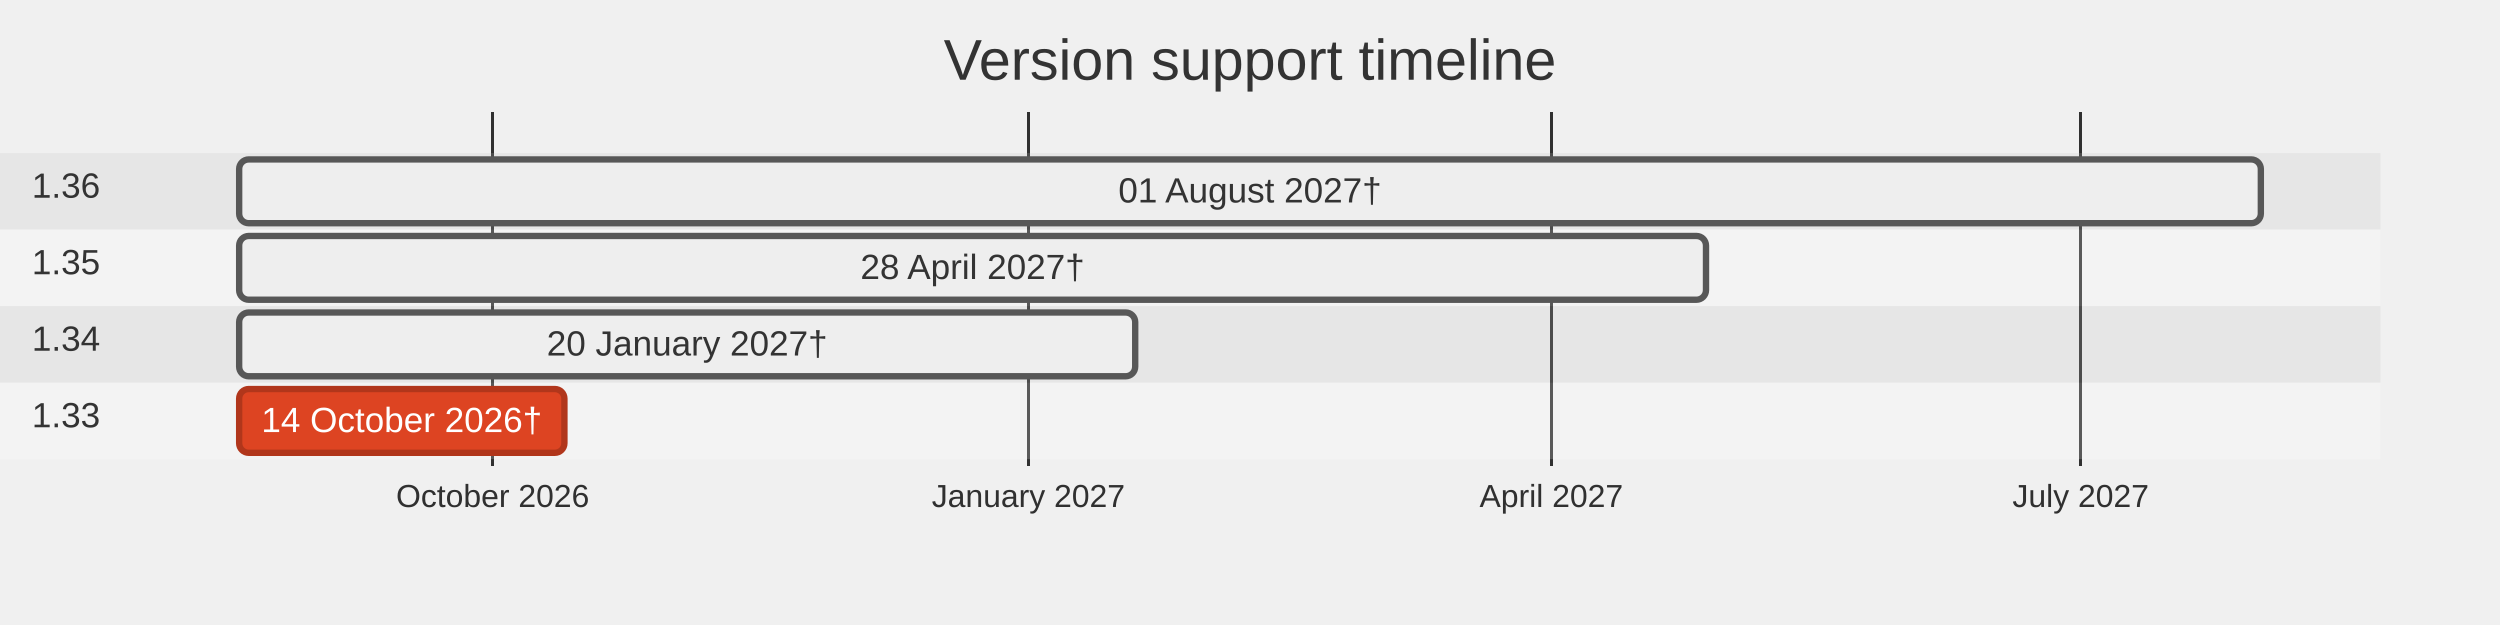
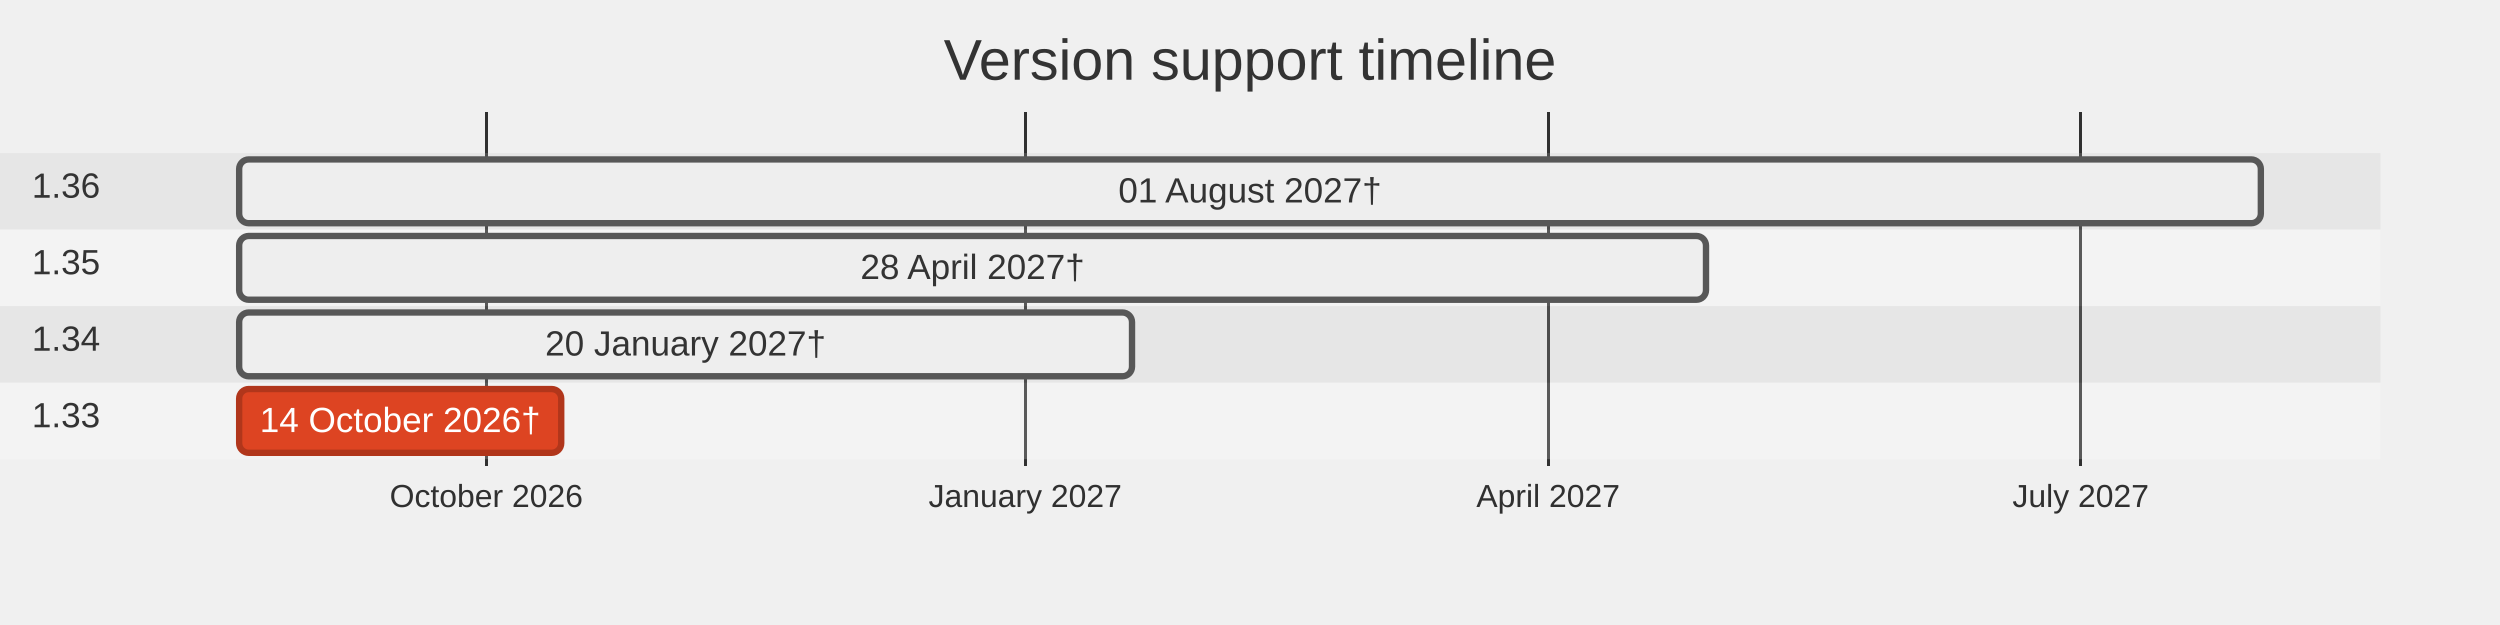
<svg xmlns="http://www.w3.org/2000/svg" id="my-svg" width="100%" viewBox="0 0 784 196" style="max-width: 784px; background-color: white;" role="graphics-document document" aria-roledescription="gantt">
  <style>#my-svg{font-family:"trebuchet ms",verdana,arial,sans-serif;font-size:16px;fill:#000000;}@keyframes edge-animation-frame{from{stroke-dashoffset:0;}}@keyframes dash{to{stroke-dashoffset:0;}}#my-svg .edge-animation-slow{stroke-dasharray:9,5!important;stroke-dashoffset:900;animation:dash 50s linear infinite;stroke-linecap:round;}#my-svg .edge-animation-fast{stroke-dasharray:9,5!important;stroke-dashoffset:900;animation:dash 20s linear infinite;stroke-linecap:round;}#my-svg .error-icon{fill:#552222;}#my-svg .error-text{fill:#552222;stroke:#552222;}#my-svg .edge-thickness-normal{stroke-width:1px;}#my-svg .edge-thickness-thick{stroke-width:3.5px;}#my-svg .edge-pattern-solid{stroke-dasharray:0;}#my-svg .edge-thickness-invisible{stroke-width:0;fill:none;}#my-svg .edge-pattern-dashed{stroke-dasharray:3;}#my-svg .edge-pattern-dotted{stroke-dasharray:2;}#my-svg .marker{fill:#666;stroke:#666;}#my-svg .marker.cross{stroke:#666;}#my-svg svg{font-family:"trebuchet ms",verdana,arial,sans-serif;font-size:16px;}#my-svg p{margin:0;}#my-svg .mermaid-main-font{font-family:"trebuchet ms",verdana,arial,sans-serif;}#my-svg .exclude-range{fill:#eeeeee;}#my-svg .section{stroke:none;opacity:0.2;}#my-svg .section0{fill:hsl(0, 0%, 73.922%);}#my-svg .section2{fill:hsl(0, 0%, 73.922%);}#my-svg .section1,#my-svg .section3{fill:white;opacity:0.2;}#my-svg .sectionTitle0{fill:#333;}#my-svg .sectionTitle1{fill:#333;}#my-svg .sectionTitle2{fill:#333;}#my-svg .sectionTitle3{fill:#333;}#my-svg .sectionTitle{text-anchor:start;font-family:"trebuchet ms",verdana,arial,sans-serif;}#my-svg .grid .tick{stroke:hsl(0, 0%, 90%);opacity:0.8;shape-rendering:crispEdges;}#my-svg .grid .tick text{font-family:"trebuchet ms",verdana,arial,sans-serif;fill:#000000;}#my-svg .grid path{stroke-width:0;}#my-svg .today{fill:none;stroke:#d42;stroke-width:2px;}#my-svg .task{stroke-width:2;}#my-svg .taskText{text-anchor:middle;font-family:"trebuchet ms",verdana,arial,sans-serif;}#my-svg .taskTextOutsideRight{fill:#333;text-anchor:start;font-family:"trebuchet ms",verdana,arial,sans-serif;}#my-svg .taskTextOutsideLeft{fill:#333;text-anchor:end;}#my-svg .task.clickable{cursor:pointer;}#my-svg .taskText.clickable{cursor:pointer;fill:#003163!important;font-weight:bold;}#my-svg .taskTextOutsideLeft.clickable{cursor:pointer;fill:#003163!important;font-weight:bold;}#my-svg .taskTextOutsideRight.clickable{cursor:pointer;fill:#003163!important;font-weight:bold;}#my-svg .taskText0,#my-svg .taskText1,#my-svg .taskText2,#my-svg .taskText3{fill:white;}#my-svg .task0,#my-svg .task1,#my-svg .task2,#my-svg .task3{fill:#707070;stroke:hsl(0, 0%, 33.922%);}#my-svg .taskTextOutside0,#my-svg .taskTextOutside2{fill:#333;}#my-svg .taskTextOutside1,#my-svg .taskTextOutside3{fill:#333;}#my-svg .active0,#my-svg .active1,#my-svg .active2,#my-svg .active3{fill:#eee;stroke:hsl(0, 0%, 33.922%);}#my-svg .activeText0,#my-svg .activeText1,#my-svg .activeText2,#my-svg .activeText3{fill:#333!important;}#my-svg .done0,#my-svg .done1,#my-svg .done2,#my-svg .done3{stroke:#666;fill:#bbb;stroke-width:2;}#my-svg .doneText0,#my-svg .doneText1,#my-svg .doneText2,#my-svg .doneText3{fill:#333!important;}#my-svg .doneText0.taskTextOutsideLeft,#my-svg .doneText0.taskTextOutsideRight,#my-svg .doneText1.taskTextOutsideLeft,#my-svg .doneText1.taskTextOutsideRight,#my-svg .doneText2.taskTextOutsideLeft,#my-svg .doneText2.taskTextOutsideRight,#my-svg .doneText3.taskTextOutsideLeft,#my-svg .doneText3.taskTextOutsideRight{fill:#333!important;}#my-svg .crit0,#my-svg .crit1,#my-svg .crit2,#my-svg .crit3{stroke:hsl(10.909, 73.333%, 40%);fill:#d42;stroke-width:2;}#my-svg .activeCrit0,#my-svg .activeCrit1,#my-svg .activeCrit2,#my-svg .activeCrit3{stroke:hsl(10.909, 73.333%, 40%);fill:#eee;stroke-width:2;}#my-svg .doneCrit0,#my-svg .doneCrit1,#my-svg .doneCrit2,#my-svg .doneCrit3{stroke:hsl(10.909, 73.333%, 40%);fill:#bbb;stroke-width:2;cursor:pointer;shape-rendering:crispEdges;}#my-svg .milestone{transform:rotate(45deg) scale(0.8,0.8);}#my-svg .milestoneText{font-style:italic;}#my-svg .doneCritText0,#my-svg .doneCritText1,#my-svg .doneCritText2,#my-svg .doneCritText3{fill:#333!important;}#my-svg .doneCritText0.taskTextOutsideLeft,#my-svg .doneCritText0.taskTextOutsideRight,#my-svg .doneCritText1.taskTextOutsideLeft,#my-svg .doneCritText1.taskTextOutsideRight,#my-svg .doneCritText2.taskTextOutsideLeft,#my-svg .doneCritText2.taskTextOutsideRight,#my-svg .doneCritText3.taskTextOutsideLeft,#my-svg .doneCritText3.taskTextOutsideRight{fill:#333!important;}#my-svg .vert{stroke:#d42;}#my-svg .vertText{font-size:15px;text-anchor:middle;fill:#d42!important;}#my-svg .activeCritText0,#my-svg .activeCritText1,#my-svg .activeCritText2,#my-svg .activeCritText3{fill:#333!important;}#my-svg .titleText{text-anchor:middle;font-size:18px;fill:#333;font-family:"trebuchet ms",verdana,arial,sans-serif;}#my-svg .node .neo-node{stroke:#999;}#my-svg [data-look="neo"].node rect,#my-svg [data-look="neo"].cluster rect,#my-svg [data-look="neo"].node polygon{stroke:url(#my-svg-gradient);filter:drop-shadow( 1px 2px 2px rgba(185,185,185,1));}#my-svg [data-look="neo"].swimlane.cluster rect{filter:none;}#my-svg [data-look="neo"].node path{stroke:url(#my-svg-gradient);stroke-width:1px;}#my-svg [data-look="neo"].node .outer-path{filter:drop-shadow( 1px 2px 2px rgba(185,185,185,1));}#my-svg [data-look="neo"].node .neo-line path{stroke:#999;filter:none;}#my-svg [data-look="neo"].node circle{stroke:url(#my-svg-gradient);filter:drop-shadow( 1px 2px 2px rgba(185,185,185,1));}#my-svg [data-look="neo"].node circle .state-start{fill:#000000;}#my-svg [data-look="neo"].icon-shape .icon{fill:url(#my-svg-gradient);filter:drop-shadow( 1px 2px 2px rgba(185,185,185,1));}#my-svg [data-look="neo"].icon-shape .icon-neo path{stroke:url(#my-svg-gradient);filter:drop-shadow( 1px 2px 2px rgba(185,185,185,1));}#my-svg :root{--mermaid-font-family:"trebuchet ms",verdana,arial,sans-serif;}</style>
  <g />
  <g class="grid" transform="translate(75, 146)" fill="none" font-size="10" font-family="sans-serif" text-anchor="middle">
    <path class="domain" stroke="currentColor" d="M0.5,-111V0.5H634.5V-111" />
-     <g class="tick" opacity="1" transform="translate(79.5,0)">
+     <g class="tick" opacity="1" transform="translate(77.5,0)">
      <line stroke="currentColor" y2="-111" />
      <text fill="#000" y="3" dy="1em" stroke="none" font-size="10" style="text-anchor: middle;"> October 2026</text>
    </g>
-     <g class="tick" opacity="1" transform="translate(247.5,0)">
+     <g class="tick" opacity="1" transform="translate(246.5,0)">
      <line stroke="currentColor" y2="-111" />
      <text fill="#000" y="3" dy="1em" stroke="none" font-size="10" style="text-anchor: middle;"> January 2027</text>
    </g>
-     <g class="tick" opacity="1" transform="translate(411.5,0)">
+     <g class="tick" opacity="1" transform="translate(410.5,0)">
      <line stroke="currentColor" y2="-111" />
      <text fill="#000" y="3" dy="1em" stroke="none" font-size="10" style="text-anchor: middle;"> April 2027</text>
    </g>
    <g class="tick" opacity="1" transform="translate(577.5,0)">
      <line stroke="currentColor" y2="-111" />
      <text fill="#000" y="3" dy="1em" stroke="none" font-size="10" style="text-anchor: middle;"> July 2027</text>
    </g>
  </g>
  <g>
    <rect x="0" y="48" width="746.5" height="24" class="section section0" />
    <rect x="0" y="72" width="746.5" height="24" class="section section1" />
    <rect x="0" y="96" width="746.5" height="24" class="section section2" />
    <rect x="0" y="120" width="746.5" height="24" class="section section3" />
  </g>
  <g>
    <rect id="my-svg-task1" rx="3" ry="3" x="75" y="50" width="634" height="20" transform-origin="392px 60px" class="task active0" />
    <rect id="my-svg-task2" rx="3" ry="3" x="75" y="74" width="460" height="20" transform-origin="305px 84px" class="task active1" />
-     <rect id="my-svg-task3" rx="3" ry="3" x="75" y="98" width="281" height="20" transform-origin="215.5px 108px" class="task active2" />
-     <rect id="my-svg-task4" rx="3" ry="3" x="75" y="122" width="102" height="20" transform-origin="126px 132px" class="task crit3" />
+     <rect id="my-svg-task3" rx="3" ry="3" x="75" y="98" width="280" height="20" transform-origin="215px 108px" class="task active2" />
+     <rect id="my-svg-task4" rx="3" ry="3" x="75" y="122" width="101" height="20" transform-origin="125.5px 132px" class="task crit3" />
    <text id="my-svg-task1-text" font-size="11" x="392" y="63.5" class="taskText taskText0 activeText0 width-93.47900390625">01 August 2027†     </text>
    <text id="my-svg-task2-text" font-size="11" x="305" y="87.5" class="taskText taskText1 activeText1 width-80.12646484375">28 April 2027†      </text>
-     <text id="my-svg-task3-text" font-size="11" x="215.5" y="111.5" class="taskText taskText2 activeText2 width-96.685546875">20 January 2027†    </text>
-     <text id="my-svg-task4-text" font-size="11" x="126" y="135.5" class="taskText taskText3  critText3 width-99.005859375">14 October 2026†    </text>
+     <text id="my-svg-task3-text" font-size="11" x="215" y="111.5" class="taskText taskText2 activeText2 width-96.685546875">20 January 2027†    </text>
+     <text id="my-svg-task4-text" font-size="11" x="125.5" y="135.5" class="taskText taskText3  critText3 width-99.005859375">14 October 2026†    </text>
  </g>
  <g>
    <text dy="0em" x="10" y="62" font-size="11" class="sectionTitle sectionTitle0">
      <tspan alignment-baseline="central" x="10">1.36</tspan>
    </text>
    <text dy="0em" x="10" y="86" font-size="11" class="sectionTitle sectionTitle1">
      <tspan alignment-baseline="central" x="10">1.35</tspan>
    </text>
    <text dy="0em" x="10" y="110" font-size="11" class="sectionTitle sectionTitle2">
      <tspan alignment-baseline="central" x="10">1.34</tspan>
    </text>
    <text dy="0em" x="10" y="134" font-size="11" class="sectionTitle sectionTitle3">
      <tspan alignment-baseline="central" x="10">1.33</tspan>
    </text>
  </g>
  <text x="392" y="25" class="titleText">Version support timeline</text>
</svg>
